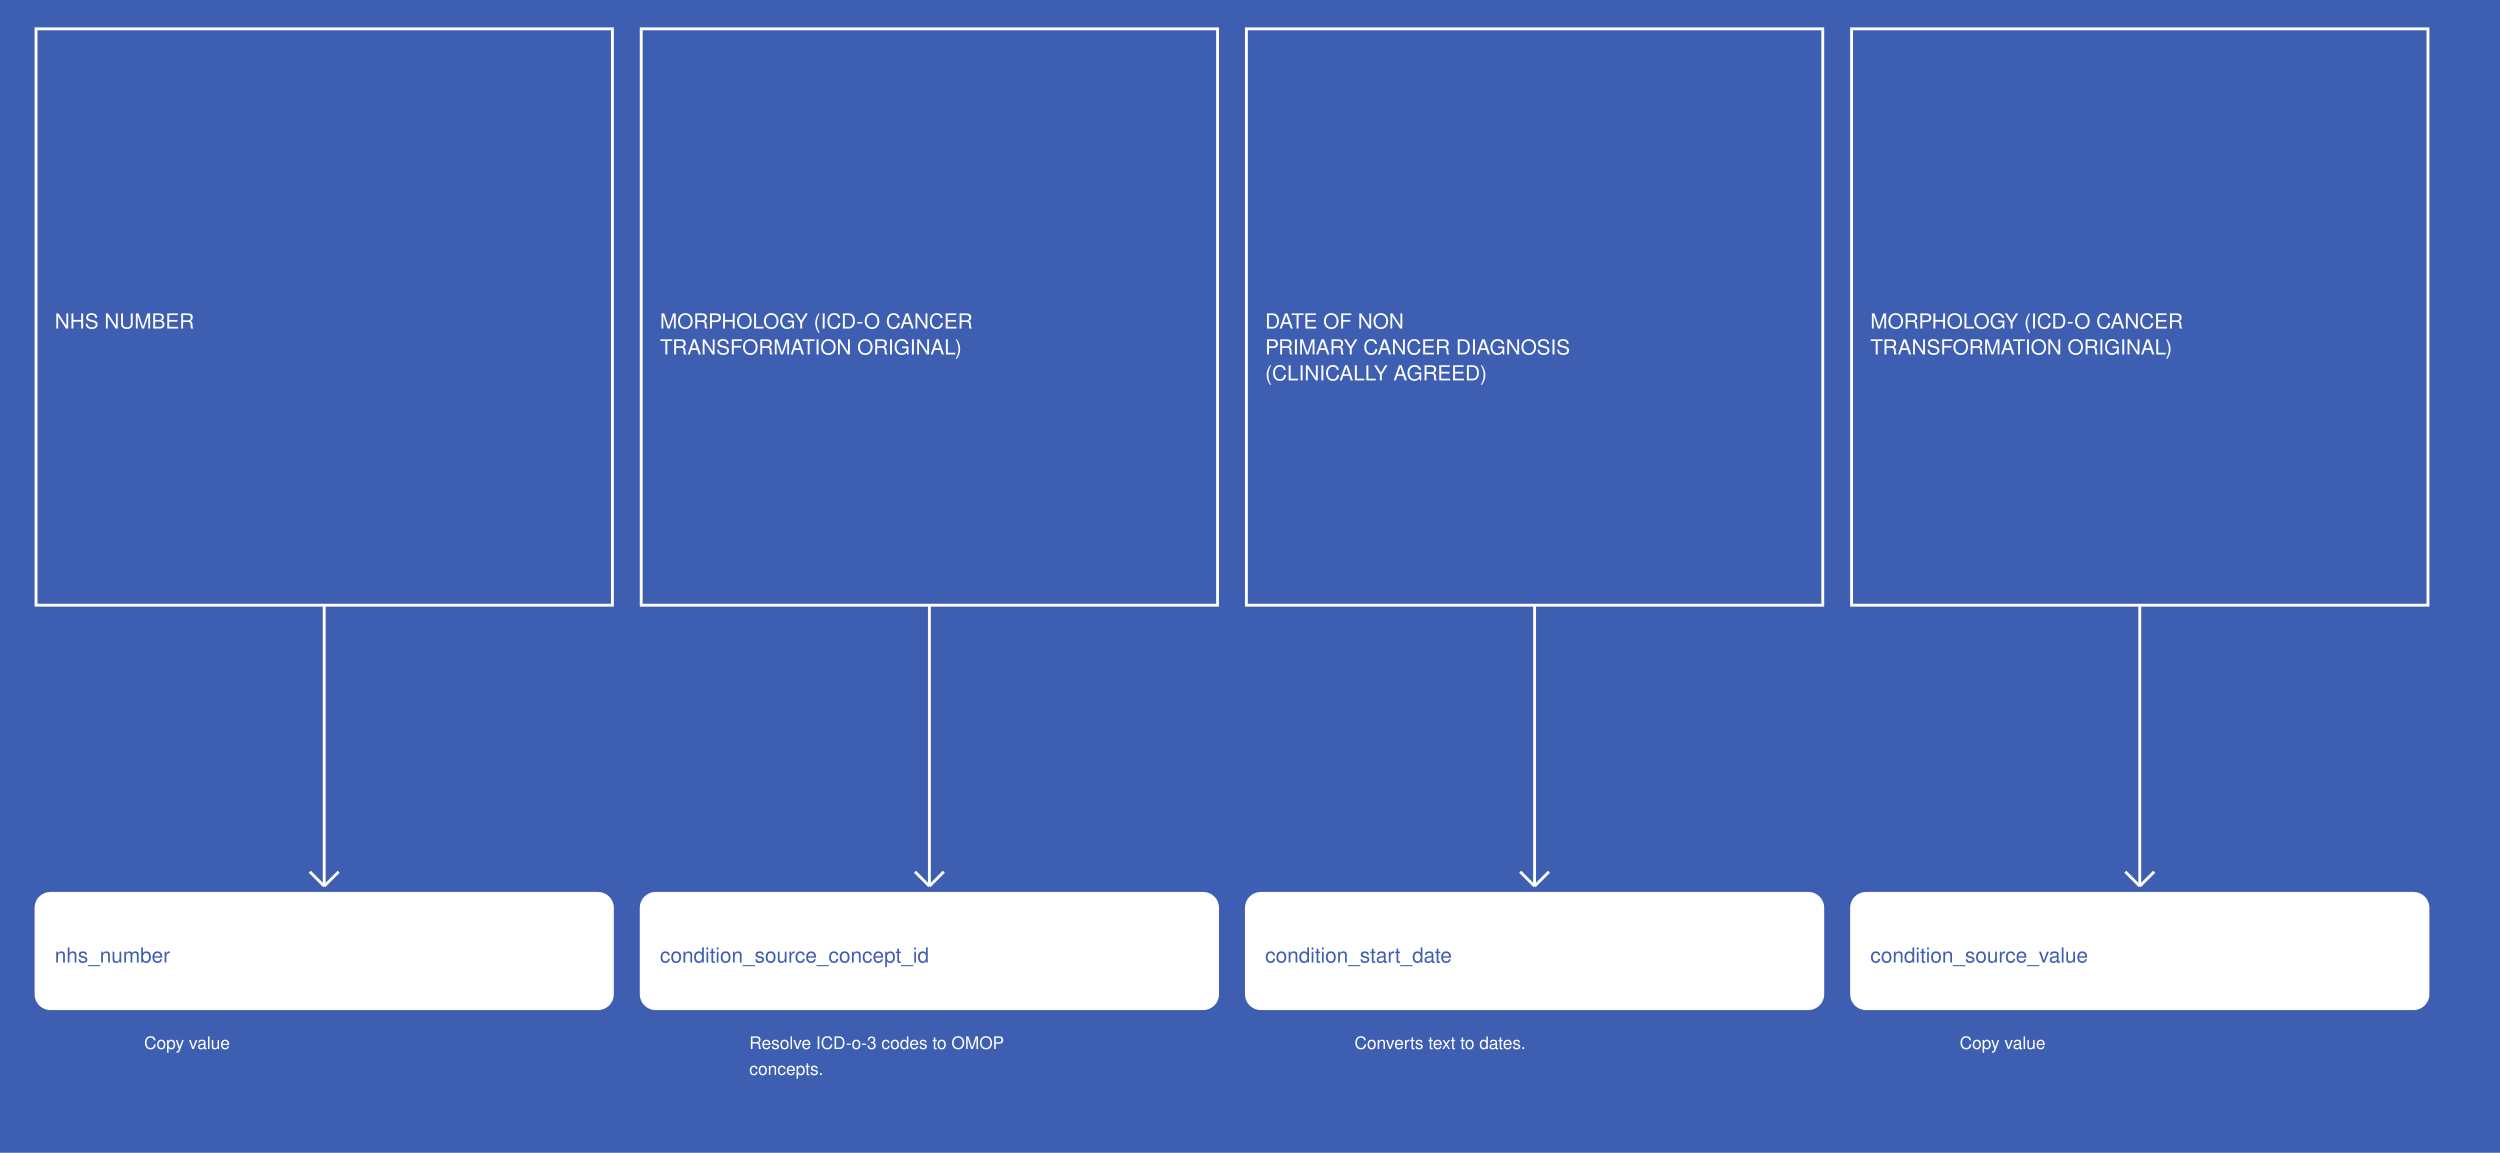
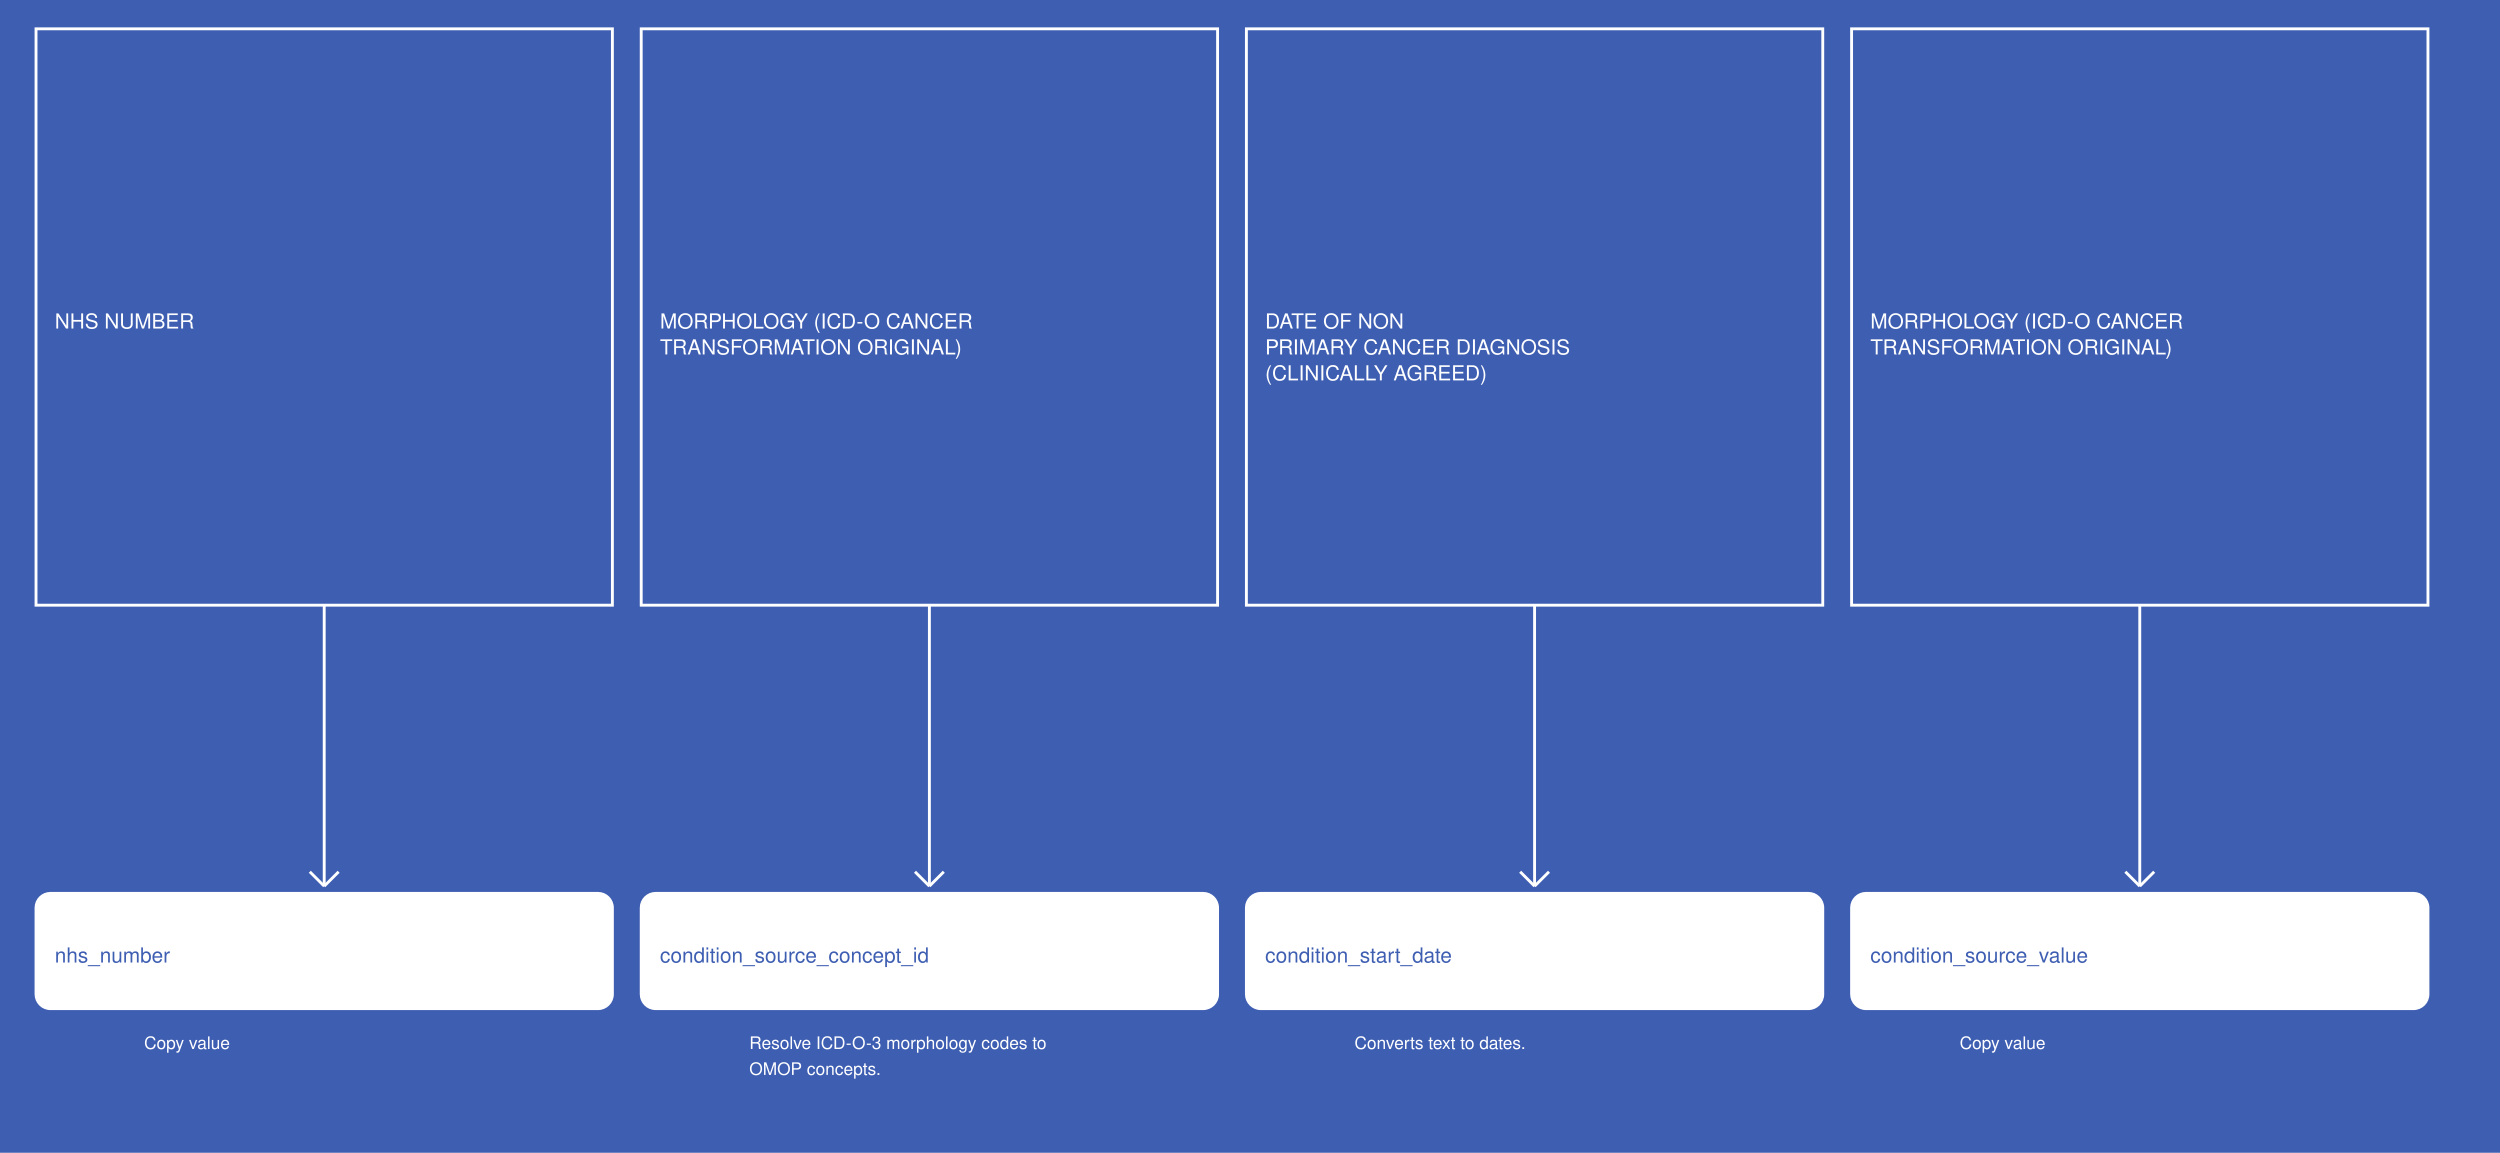
<svg xmlns="http://www.w3.org/2000/svg" width="1735" height="800">
  <rect width="100%" height="100%" fill="#3E5EB2" />
  <g>
    <rect x="25" y="20" width="400" height="400" fill="#3E5EB2" stroke="white" stroke-width="2" />
    <text x="38" y="228" fill="white" font-family="Helvetica" font-size="1.2em" text-anchor="start">NHS NUMBER</text>
  </g>
  <g>
    <line x1="225" y1="420" x2="225" y2="615" stroke="white" stroke-width="2" />
    <line x1="215" y1="605" x2="225" y2="615" stroke="white" stroke-width="2" />
    <line x1="235" y1="605" x2="225" y2="615" stroke="white" stroke-width="2" />
    <text x="100" y="728" fill="white" font-size="1em" font-family="Helvetica">Copy value</text>
  </g>
  <g>
    <rect x="25" y="620" width="400" height="80" fill="white" stroke="white" stroke-width="2" rx="10" />
    <text x="38" y="668" fill="#3E5EB2" font-family="Helvetica" font-size="1.2em" text-anchor="start">nhs_number</text>
  </g>
  <g>
    <rect x="445" y="20" width="400" height="400" fill="#3E5EB2" stroke="white" stroke-width="2" />
    <text x="458" y="228" fill="white" font-family="Helvetica" font-size="1.2em" text-anchor="start">MORPHOLOGY (ICD-O CANCER</text>
    <text x="458" y="246" fill="white" font-family="Helvetica" font-size="1.2em" text-anchor="start">TRANSFORMATION ORIGINAL)</text>
  </g>
  <g>
    <line x1="645" y1="420" x2="645" y2="615" stroke="white" stroke-width="2" />
    <line x1="635" y1="605" x2="645" y2="615" stroke="white" stroke-width="2" />
    <line x1="655" y1="605" x2="645" y2="615" stroke="white" stroke-width="2" />
-     <text x="520" y="728" fill="white" font-size="1em" font-family="Helvetica">Resolve ICD-o-3 codes to OMOP</text>
-     <text x="520" y="746" fill="white" font-size="1em" font-family="Helvetica">concepts.</text>
+     <text x="520" y="728" fill="white" font-size="1em" font-family="Helvetica">Resolve ICD-O-3 morphology codes to</text>
+     <text x="520" y="746" fill="white" font-size="1em" font-family="Helvetica">OMOP concepts.</text>
  </g>
  <g>
    <rect x="445" y="620" width="400" height="80" fill="white" stroke="white" stroke-width="2" rx="10" />
    <text x="458" y="668" fill="#3E5EB2" font-family="Helvetica" font-size="1.2em" text-anchor="start">condition_source_concept_id</text>
  </g>
  <g>
    <rect x="865" y="20" width="400" height="400" fill="#3E5EB2" stroke="white" stroke-width="2" />
    <text x="878" y="228" fill="white" font-family="Helvetica" font-size="1.2em" text-anchor="start">DATE OF NON</text>
    <text x="878" y="246" fill="white" font-family="Helvetica" font-size="1.2em" text-anchor="start">PRIMARY CANCER DIAGNOSIS</text>
    <text x="878" y="264" fill="white" font-family="Helvetica" font-size="1.2em" text-anchor="start">(CLINICALLY AGREED)</text>
  </g>
  <g>
    <line x1="1065" y1="420" x2="1065" y2="615" stroke="white" stroke-width="2" />
    <line x1="1055" y1="605" x2="1065" y2="615" stroke="white" stroke-width="2" />
    <line x1="1075" y1="605" x2="1065" y2="615" stroke="white" stroke-width="2" />
    <text x="940" y="728" fill="white" font-size="1em" font-family="Helvetica">Converts text to dates.</text>
  </g>
  <g>
    <rect x="865" y="620" width="400" height="80" fill="white" stroke="white" stroke-width="2" rx="10" />
    <text x="878" y="668" fill="#3E5EB2" font-family="Helvetica" font-size="1.2em" text-anchor="start">condition_start_date</text>
  </g>
  <g>
    <rect x="1285" y="20" width="400" height="400" fill="#3E5EB2" stroke="white" stroke-width="2" />
    <text x="1298" y="228" fill="white" font-family="Helvetica" font-size="1.2em" text-anchor="start">MORPHOLOGY (ICD-O CANCER</text>
    <text x="1298" y="246" fill="white" font-family="Helvetica" font-size="1.2em" text-anchor="start">TRANSFORMATION ORIGINAL)</text>
  </g>
  <g>
    <line x1="1485" y1="420" x2="1485" y2="615" stroke="white" stroke-width="2" />
    <line x1="1475" y1="605" x2="1485" y2="615" stroke="white" stroke-width="2" />
    <line x1="1495" y1="605" x2="1485" y2="615" stroke="white" stroke-width="2" />
    <text x="1360" y="728" fill="white" font-size="1em" font-family="Helvetica">Copy value</text>
  </g>
  <g>
    <rect x="1285" y="620" width="400" height="80" fill="white" stroke="white" stroke-width="2" rx="10" />
    <text x="1298" y="668" fill="#3E5EB2" font-family="Helvetica" font-size="1.2em" text-anchor="start">condition_source_value</text>
  </g>
</svg>
